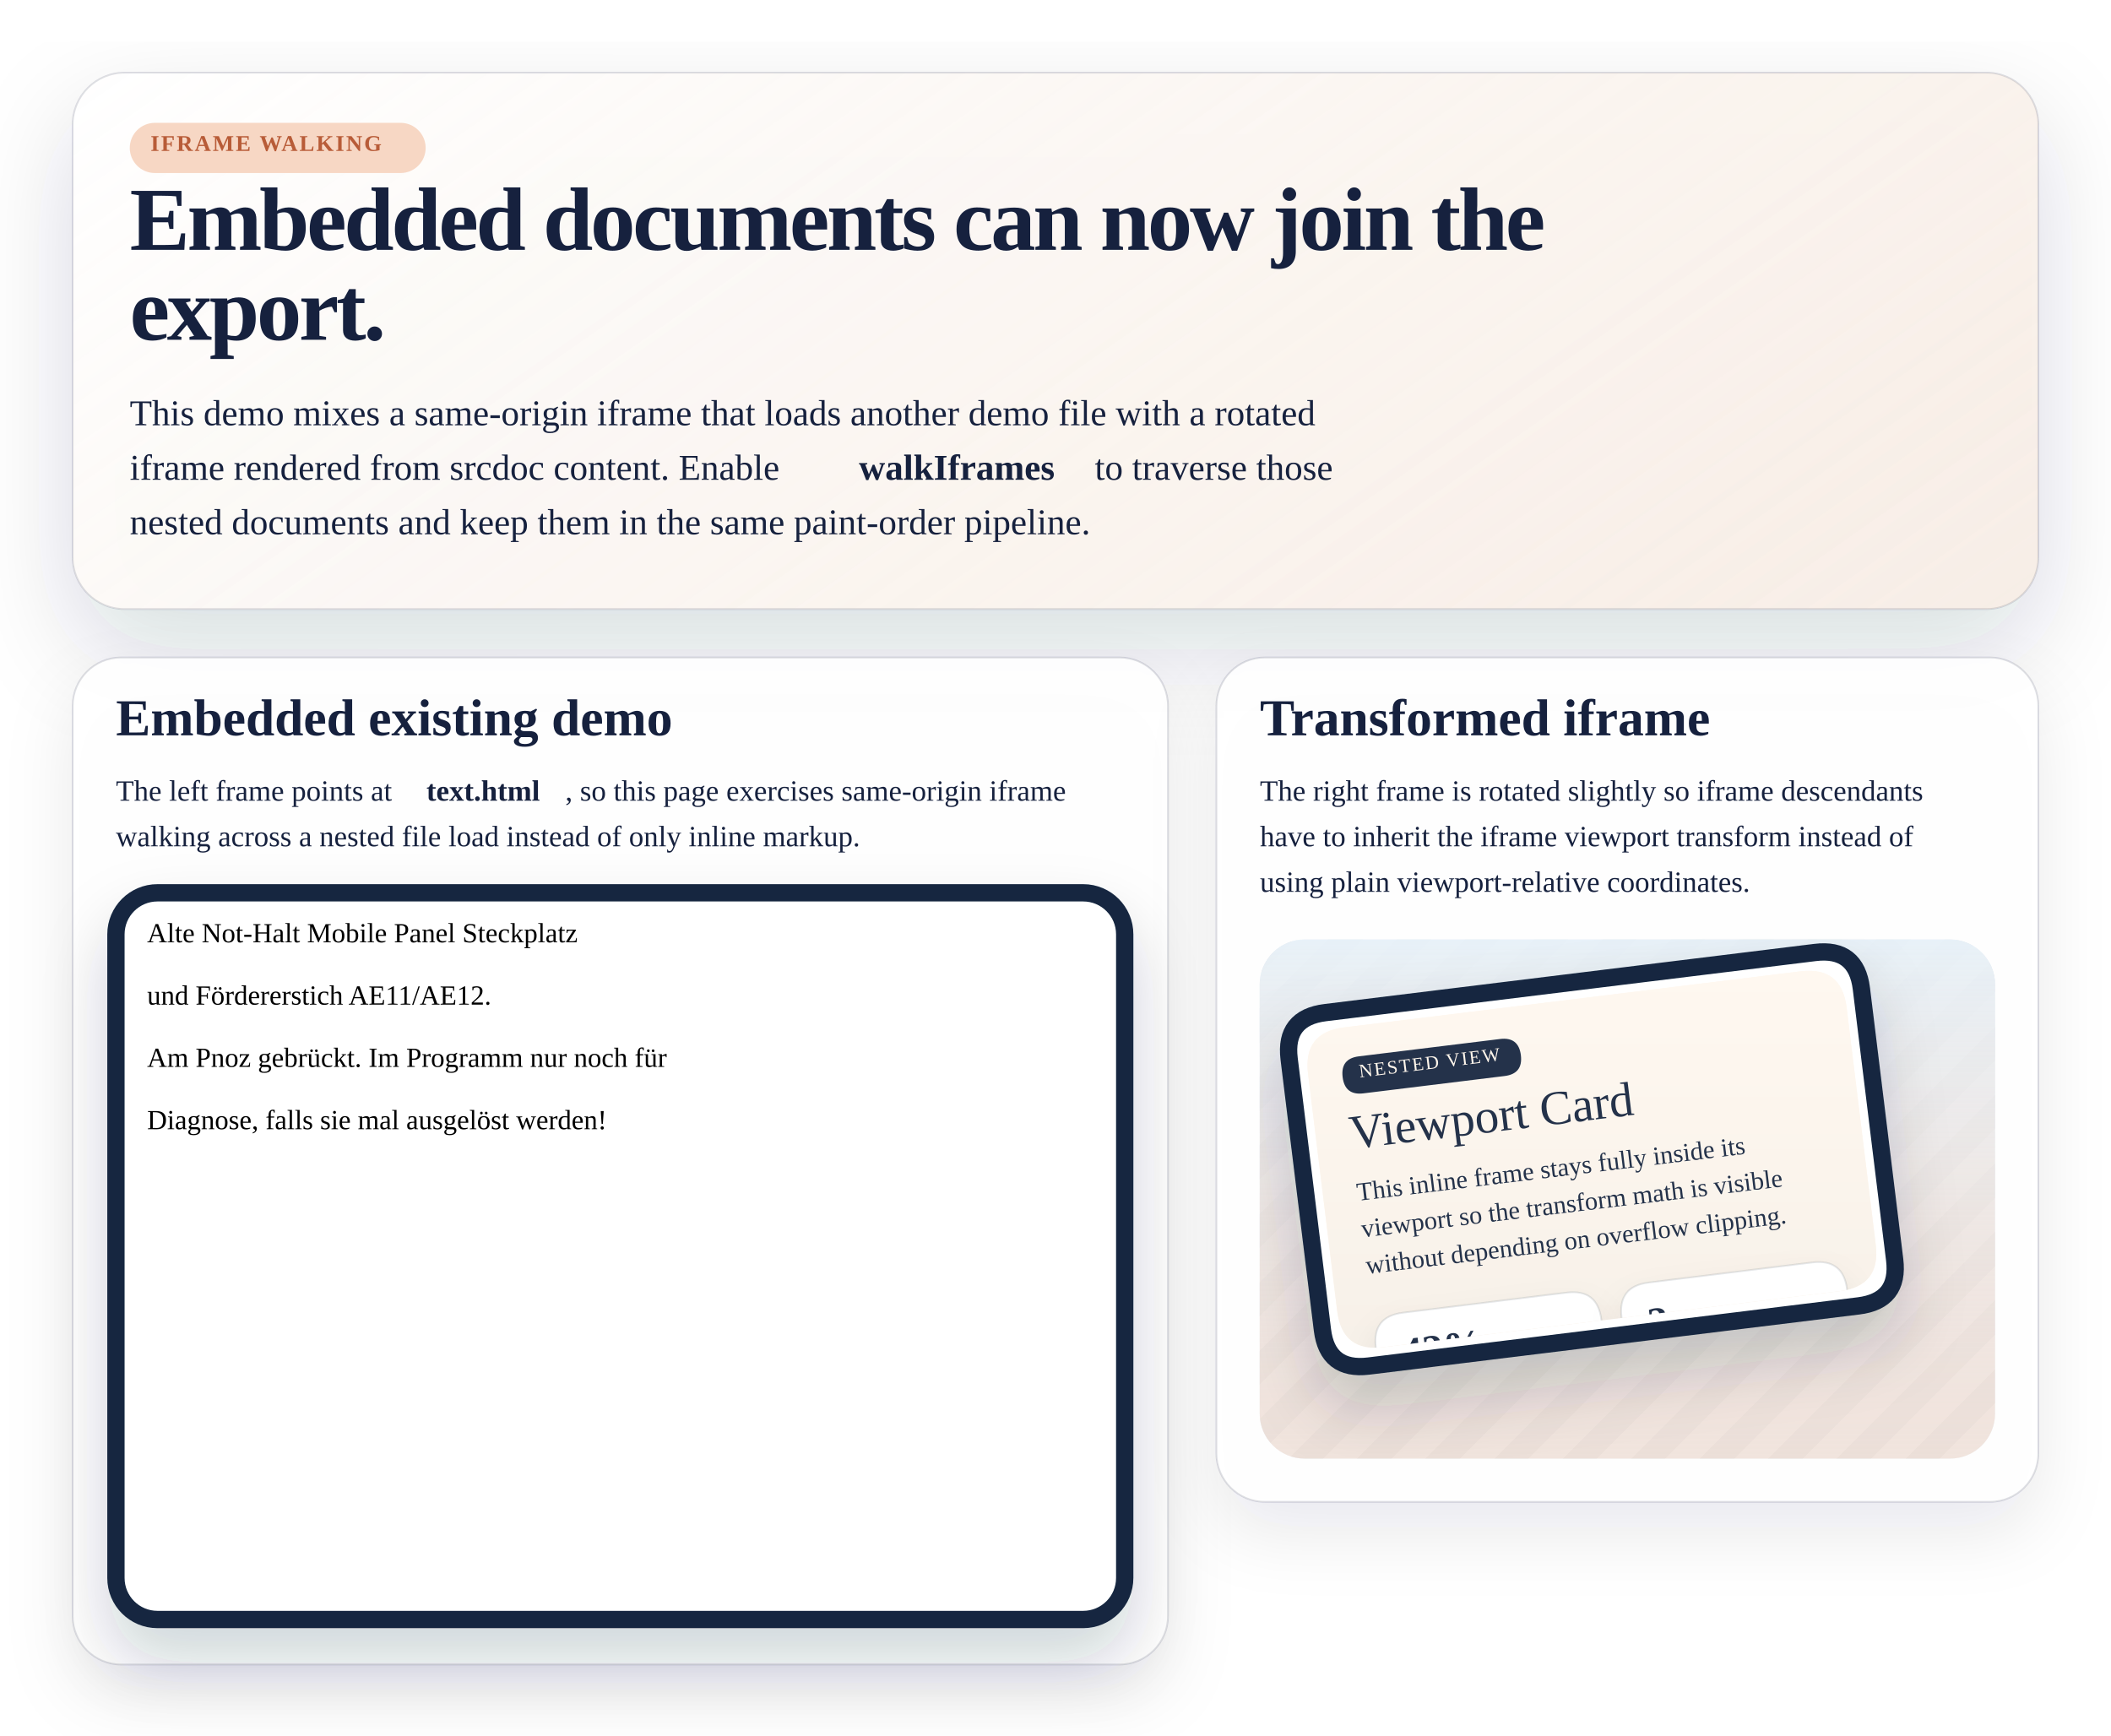
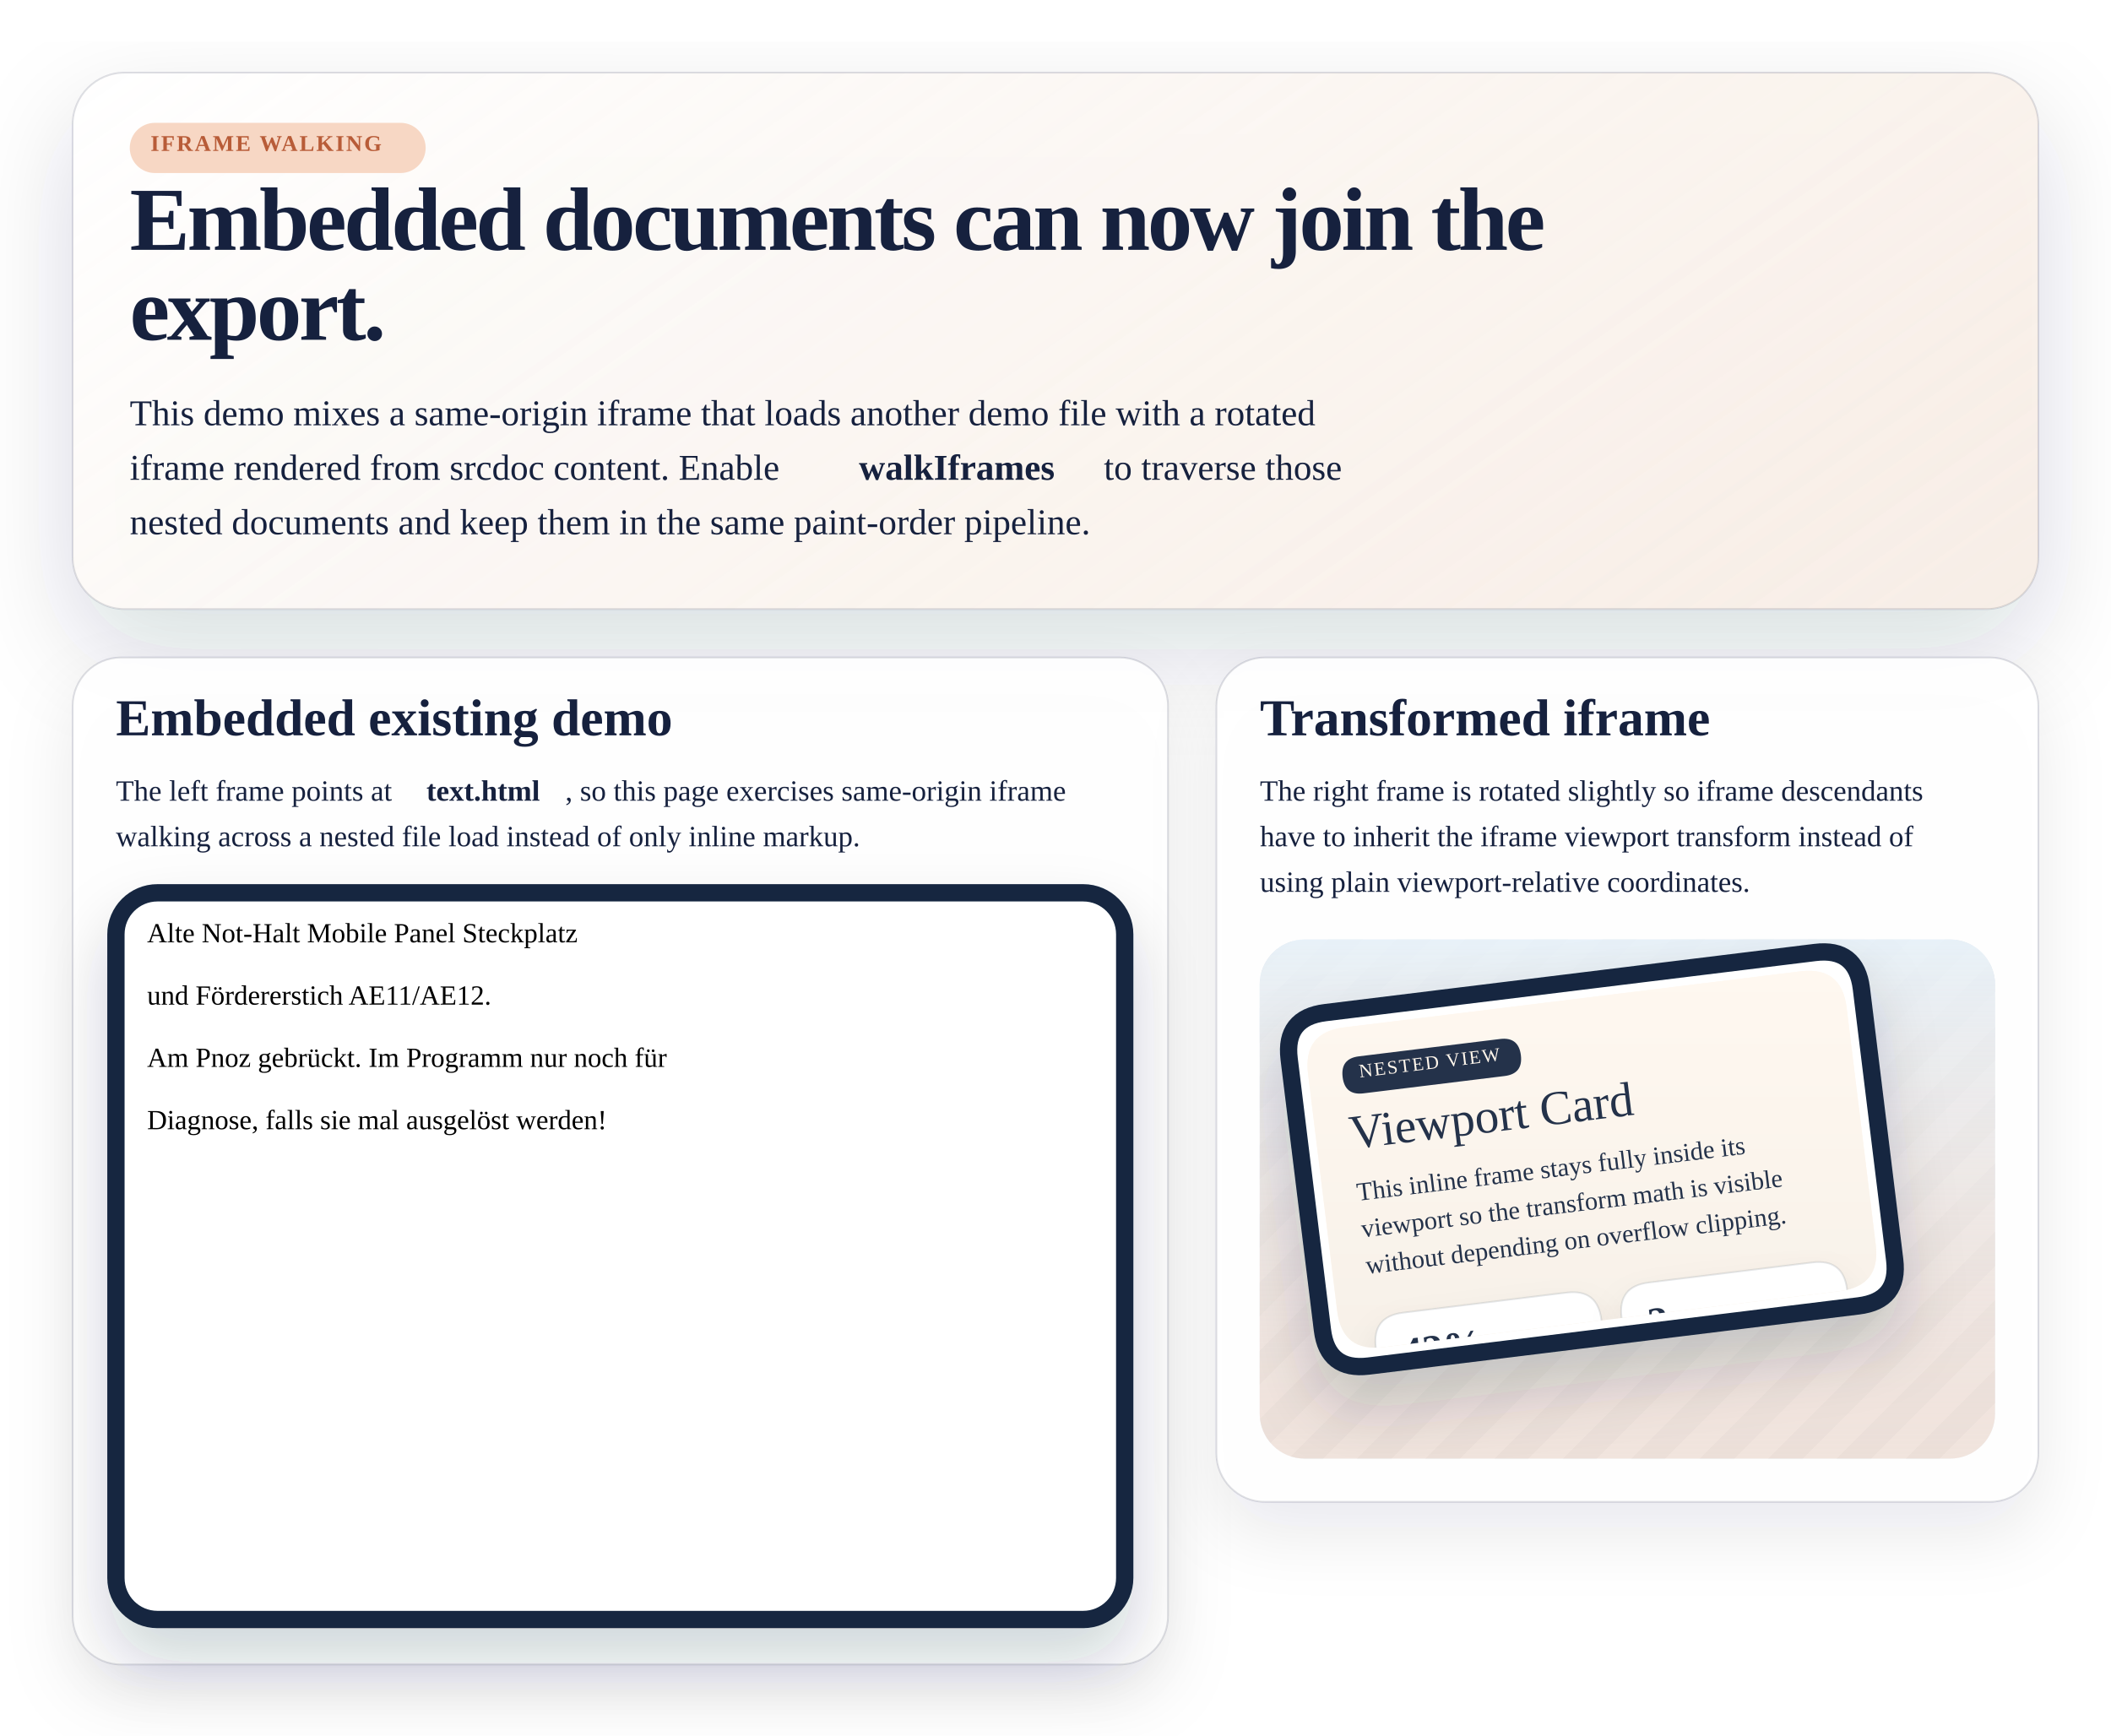
<svg xmlns="http://www.w3.org/2000/svg" width="1220" height="1003" viewBox="0 0 1220 1003">
  <defs>
    <filter id="ds1" x="-50%" y="-50%" width="200%" height="200%">
      <feDropShadow dx="0" dy="24" stdDeviation="30" flood-color="rgba(22, 33, 62, 0.16)" result="s0" />
    </filter>
    <linearGradient id="lg2" x1="350.31" y1="-173.88" x2="869.69" y2="567.88" gradientUnits="userSpaceOnUse">
      <stop offset="0%" stop-color="rgba(255, 255, 255, 0.9)" />
      <stop offset="100%" stop-color="rgba(245, 232, 221, 0.72)" />
    </linearGradient>
    <filter id="ds3" x="-50%" y="-50%" width="200%" height="200%">
      <feDropShadow dx="0" dy="18" stdDeviation="20" flood-color="rgba(22, 33, 62, 0.1)" result="s0" />
    </filter>
    <filter id="ds4" x="-50%" y="-50%" width="200%" height="200%">
      <feDropShadow dx="0" dy="20" stdDeviation="18" flood-color="rgba(18, 38, 63, 0.18)" result="s0" />
    </filter>
    <clipPath id="clip5" clipPathUnits="userSpaceOnUse">
      <path d="M77,550 Q77,526 101,526 L616,526 Q640,526 640,550 L640,902 Q640,926 616,926 L101,926 Q77,926 77,902 Z" />
    </clipPath>
    <clipPath id="clip6" clipPathUnits="userSpaceOnUse">
      <rect x="77" y="526" width="563" height="400" rx="24" ry="24" />
    </clipPath>
    <filter id="ds7" x="-50%" y="-50%" width="200%" height="200%">
      <feDropShadow dx="0" dy="18" stdDeviation="20" flood-color="rgba(22, 33, 62, 0.1)" result="s0" />
    </filter>
    <linearGradient id="lg8" x1="940.5" y1="543" x2="940.5" y2="843" gradientUnits="userSpaceOnUse">
      <stop offset="0%" stop-color="rgba(232, 241, 248, 0.92)" />
      <stop offset="100%" stop-color="rgba(247, 215, 196, 0.52)" />
    </linearGradient>
    <linearGradient id="lg9" x1="759.25" y1="511.75" x2="779.05" y2="531.55" gradientUnits="userSpaceOnUse" spreadMethod="repeat">
      <stop offset="0%" stop-color="rgba(22, 33, 62, 0.05)" />
      <stop offset="50%" stop-color="rgba(22, 33, 62, 0.05)" />
      <stop offset="50%" stop-color="rgba(0, 0, 0, 0)" />
      <stop offset="100%" stop-color="rgba(0, 0, 0, 0)" />
    </linearGradient>
    <filter id="ds10" x="-50%" y="-50%" width="200%" height="200%">
      <feDropShadow dx="0" dy="20" stdDeviation="18" flood-color="rgba(18, 38, 63, 0.18)" result="s0" />
    </filter>
    <clipPath id="clip11" clipPathUnits="userSpaceOnUse">
      <rect x="728.14" y="542.53" width="424.86" height="300" rx="26" ry="26" />
    </clipPath>
    <linearGradient id="lg12" x1="908.65" y1="558.48" x2="908.65" y2="890.42" gradientUnits="userSpaceOnUse">
      <stop offset="0%" stop-color="rgb(255, 248, 240)" />
      <stop offset="100%" stop-color="rgb(243, 237, 229)" />
    </linearGradient>
    <clipPath id="clip13" clipPathUnits="userSpaceOnUse">
      <path d="M755.95,620.52 Q753.02,596.7 776.84,593.78 L1040.46,561.41 Q1064.29,558.48 1067.21,582.31 L1084.05,719.48 Q1086.98,743.3 1063.16,746.22 L799.54,778.59 Q775.71,781.52 772.79,757.69 Z" />
    </clipPath>
    <clipPath id="clip14" clipPathUnits="userSpaceOnUse">
      <rect x="742.24" y="547.09" width="355.8" height="244.87" rx="24" ry="24" />
    </clipPath>
    <filter id="ds15" x="-50%" y="-50%" width="200%" height="200%">
      <feDropShadow dx="0" dy="10" stdDeviation="10" flood-color="rgba(36, 50, 74, 0.08)" result="s0" />
    </filter>
    <filter id="ds16" x="-50%" y="-50%" width="200%" height="200%">
      <feDropShadow dx="0" dy="10" stdDeviation="10" flood-color="rgba(36, 50, 74, 0.08)" result="s0" />
    </filter>
  </defs>
  <g filter="url(#ds1)">
    <g>
      <rect x="42" y="42" width="1136" height="310" rx="30" ry="30" fill="rgba(255, 255, 255, 0.9)" />
      <rect x="42" y="42" width="1136" height="310" rx="30" ry="30" fill="url(#lg2)" />
      <rect x="42" y="42" width="1136" height="310" rx="30" ry="30" fill="none" stroke="rgba(22, 33, 62, 0.14)" stroke-width="1" />
    </g>
  </g>
  <rect x="75" y="71" width="171" height="29" rx="14.5" ry="14.5" fill="rgb(247, 215, 196)" />
  <text x="87" y="79" fill="rgb(184, 92, 56)" dominant-baseline="text-before-edge" font-weight="700" font-size="13px" font-family="Georgia, &quot;Times New Roman&quot;, serif" letter-spacing="1.04px">IFRAME WALKING</text>
  <text x="75" y="111.5" fill="rgb(22, 33, 62)" dominant-baseline="text-before-edge" font-weight="700" font-size="52px" font-family="Georgia, &quot;Times New Roman&quot;, serif" letter-spacing="-1.56px">Embedded documents can now join the</text>
  <text x="75" y="163.5" fill="rgb(22, 33, 62)" dominant-baseline="text-before-edge" font-weight="700" font-size="52px" font-family="Georgia, &quot;Times New Roman&quot;, serif" letter-spacing="-1.56px">export.</text>
  <text x="75" y="232.5" fill="rgb(22, 33, 62)" dominant-baseline="text-before-edge" font-size="21px" font-family="Georgia, &quot;Times New Roman&quot;, serif">This demo mixes a same-origin iframe that loads another demo file with a rotated</text>
-   <text x="75" y="264" fill="rgb(22, 33, 62)" dominant-baseline="text-before-edge" font-size="21px" font-family="Georgia, &quot;Times New Roman&quot;, serif">iframe rendered from srcdoc content. Enable</text>
-   <text x="632.69" y="264" fill="rgb(22, 33, 62)" dominant-baseline="text-before-edge" font-size="21px" font-family="Georgia, &quot;Times New Roman&quot;, serif">to traverse those</text>
+   <text x="75" y="264" fill="rgb(22, 33, 62)" dominant-baseline="text-before-edge" font-size="21px" font-family="Georgia, &quot;Times New Roman&quot;, serif" xml:space="preserve">iframe rendered from srcdoc content. Enable </text>
+   <text x="496.39" y="264" fill="rgb(22, 33, 62)" dominant-baseline="text-before-edge" font-weight="700" font-size="21px" font-family="Georgia, &quot;Times New Roman&quot;, serif">walkIframes</text>
+   <text x="632.69" y="264" fill="rgb(22, 33, 62)" dominant-baseline="text-before-edge" font-size="21px" font-family="Georgia, &quot;Times New Roman&quot;, serif" xml:space="preserve"> to traverse those</text>
  <text x="75" y="295.5" fill="rgb(22, 33, 62)" dominant-baseline="text-before-edge" font-size="21px" font-family="Georgia, &quot;Times New Roman&quot;, serif">nested documents and keep them in the same paint-order pipeline.</text>
-   <text x="496.39" y="264" fill="rgb(22, 33, 62)" dominant-baseline="text-before-edge" font-weight="700" font-size="21px" font-family="Georgia, &quot;Times New Roman&quot;, serif">walkIframes</text>
  <g filter="url(#ds3)">
    <g>
      <rect x="42" y="380" width="633" height="582" rx="28" ry="28" fill="rgba(255, 255, 255, 0.88)" />
      <rect x="42" y="380" width="633" height="582" rx="28" ry="28" fill="none" stroke="rgba(22, 33, 62, 0.14)" stroke-width="1" />
    </g>
  </g>
  <text x="67" y="406" fill="rgb(22, 33, 62)" dominant-baseline="text-before-edge" font-weight="700" font-size="30px" font-family="Georgia, &quot;Times New Roman&quot;, serif">Embedded existing demo</text>
-   <text x="67" y="452" fill="rgb(22, 33, 62)" dominant-baseline="text-before-edge" font-size="17px" font-family="Georgia, &quot;Times New Roman&quot;, serif">The left frame points at</text>
+   <text x="67" y="452" fill="rgb(22, 33, 62)" dominant-baseline="text-before-edge" font-size="17px" font-family="Georgia, &quot;Times New Roman&quot;, serif" xml:space="preserve">The left frame points at </text>
+   <text x="246.42" y="452" fill="rgb(22, 33, 62)" dominant-baseline="text-before-edge" font-weight="700" font-size="17px" font-family="Georgia, &quot;Times New Roman&quot;, serif">text.html</text>
  <text x="326.67" y="452" fill="rgb(22, 33, 62)" dominant-baseline="text-before-edge" font-size="17px" font-family="Georgia, &quot;Times New Roman&quot;, serif">, so this page exercises same-origin iframe</text>
  <text x="67" y="478.34" fill="rgb(22, 33, 62)" dominant-baseline="text-before-edge" font-size="17px" font-family="Georgia, &quot;Times New Roman&quot;, serif">walking across a nested file load instead of only inline markup.</text>
-   <text x="246.42" y="452" fill="rgb(22, 33, 62)" dominant-baseline="text-before-edge" font-weight="700" font-size="17px" font-family="Georgia, &quot;Times New Roman&quot;, serif">text.html</text>
  <g filter="url(#ds4)">
    <g>
      <rect x="67" y="516" width="583" height="420" rx="24" ry="24" fill="rgb(255, 255, 255)" />
      <rect x="67" y="516" width="583" height="420" rx="24" ry="24" fill="none" stroke="rgb(18, 38, 63)" stroke-width="10" />
    </g>
  </g>
  <g clip-path="url(#clip6)">
    <g clip-path="url(#clip5)">
      <text x="85" y="534.5" fill="rgb(0, 0, 0)" dominant-baseline="text-before-edge" font-size="16px" font-family="&quot;Times New Roman&quot;">Alte Not-Halt Mobile Panel Steckplatz</text>
    </g>
  </g>
  <g clip-path="url(#clip6)">
    <g clip-path="url(#clip5)">
      <text x="85" y="570.5" fill="rgb(0, 0, 0)" dominant-baseline="text-before-edge" font-size="16px" font-family="&quot;Times New Roman&quot;">und Fördererstich AE11/AE12.</text>
    </g>
  </g>
  <g clip-path="url(#clip6)">
    <g clip-path="url(#clip5)">
      <text x="85" y="606.5" fill="rgb(0, 0, 0)" dominant-baseline="text-before-edge" font-size="16px" font-family="&quot;Times New Roman&quot;">Am Pnoz gebrückt. Im Programm nur noch für</text>
    </g>
  </g>
  <g clip-path="url(#clip6)">
    <g clip-path="url(#clip5)">
      <text x="85" y="642.5" fill="rgb(0, 0, 0)" dominant-baseline="text-before-edge" font-size="16px" font-family="&quot;Times New Roman&quot;">Diagnose, falls sie mal ausgelöst werden!</text>
    </g>
  </g>
  <g filter="url(#ds7)">
    <g>
      <rect x="703" y="380" width="475" height="488" rx="28" ry="28" fill="rgba(255, 255, 255, 0.88)" />
      <rect x="703" y="380" width="475" height="488" rx="28" ry="28" fill="none" stroke="rgba(22, 33, 62, 0.14)" stroke-width="1" />
    </g>
  </g>
  <text x="728.14" y="406" fill="rgb(22, 33, 62)" dominant-baseline="text-before-edge" font-weight="700" font-size="30px" font-family="Georgia, &quot;Times New Roman&quot;, serif">Transformed iframe</text>
  <text x="728.14" y="452" fill="rgb(22, 33, 62)" dominant-baseline="text-before-edge" font-size="17px" font-family="Georgia, &quot;Times New Roman&quot;, serif">The right frame is rotated slightly so iframe descendants</text>
  <text x="728.14" y="478.34" fill="rgb(22, 33, 62)" dominant-baseline="text-before-edge" font-size="17px" font-family="Georgia, &quot;Times New Roman&quot;, serif">have to inherit the iframe viewport transform instead of</text>
  <text x="728.14" y="504.69" fill="rgb(22, 33, 62)" dominant-baseline="text-before-edge" font-size="17px" font-family="Georgia, &quot;Times New Roman&quot;, serif">using plain viewport-relative coordinates.</text>
  <g>
    <rect x="728" y="543" width="425" height="300" rx="26" ry="26" fill="rgba(232, 241, 248, 0.92)" />
    <rect x="728" y="543" width="425" height="300" rx="26" ry="26" fill="url(#lg9)" />
    <rect x="728" y="543" width="425" height="300" rx="26" ry="26" fill="url(#lg8)" />
  </g>
  <g clip-path="url(#clip11)">
    <g filter="url(#ds10)">
      <g>
        <path d="M745.03,611.99 Q742.1,588.17 765.92,585.25 L1049,550.49 Q1072.82,547.56 1075.74,571.38 L1094.97,728.01 Q1097.9,751.83 1074.08,754.75 L791,789.51 Q767.18,792.44 764.26,768.62 Z" fill="rgb(255, 255, 255)" />
        <path d="M745.03,611.99 Q742.1,588.17 765.92,585.25 L1049,550.49 Q1072.82,547.56 1075.74,571.38 L1094.97,728.01 Q1097.9,751.83 1074.08,754.75 L791,789.51 Q767.18,792.44 764.26,768.62 Z" fill="none" stroke="rgb(18, 38, 63)" stroke-width="10" />
      </g>
    </g>
  </g>
  <g clip-path="url(#clip14)">
    <g clip-path="url(#clip13)">
      <g>
        <path d="M753.02,596.7 L1064.29,558.48 L1105.04,890.42 L793.78,928.64 Z" fill="rgb(255, 248, 240)" />
        <path d="M753.02,596.7 L1064.29,558.48 L1105.04,890.42 L793.78,928.64 Z" fill="url(#lg12)" />
      </g>
    </g>
  </g>
  <g clip-path="url(#clip14)">
    <g clip-path="url(#clip13)">
      <path d="M775.94,622.52 Q774.63,611.82 785.33,610.51 L866.94,600.49 Q877.64,599.17 878.95,609.87 L878.95,609.87 Q880.27,620.57 869.57,621.89 L787.95,631.91 Q777.25,633.22 775.94,622.52 Z" fill="rgb(36, 50, 74)" />
    </g>
  </g>
  <g clip-path="url(#clip14)">
    <g clip-path="url(#clip13)">
      <text x="0" y="0.38" fill="rgb(255, 246, 235)" dominant-baseline="text-before-edge" font-size="11px" font-family="Georgia, &quot;Times New Roman&quot;, serif" letter-spacing="0.88px" transform="matrix(0.99,-0.12,0.12,0.99,784.95,615.49)">NESTED VIEW</text>
    </g>
  </g>
  <g clip-path="url(#clip14)">
    <g clip-path="url(#clip13)">
      <text x="0" y="1.68" fill="rgb(36, 50, 74)" dominant-baseline="text-before-edge" font-size="28px" font-family="Georgia, &quot;Times New Roman&quot;, serif" transform="matrix(0.99,-0.12,0.12,0.99,778.69,644.89)">Viewport Card</text>
    </g>
  </g>
  <g clip-path="url(#clip14)">
    <g clip-path="url(#clip13)">
      <text x="0" y="0.83" fill="rgb(36, 50, 74)" dominant-baseline="text-before-edge" font-size="15px" font-family="Georgia, &quot;Times New Roman&quot;, serif" transform="matrix(0.99,-0.12,0.12,0.99,783.46,683.8)">This inline frame stays fully inside its</text>
    </g>
  </g>
  <g clip-path="url(#clip14)">
    <g clip-path="url(#clip13)">
      <text x="0" y="0.83" fill="rgb(36, 50, 74)" dominant-baseline="text-before-edge" font-size="15px" font-family="Georgia, &quot;Times New Roman&quot;, serif" transform="matrix(0.99,-0.12,0.12,0.99,786.06,704.96)">viewport so the transform math is visible</text>
    </g>
  </g>
  <g clip-path="url(#clip14)">
    <g clip-path="url(#clip13)">
      <text x="0" y="0.83" fill="rgb(36, 50, 74)" dominant-baseline="text-before-edge" font-size="15px" font-family="Georgia, &quot;Times New Roman&quot;, serif" transform="matrix(0.99,-0.12,0.12,0.99,788.66,726.11)">without depending on overflow clipping.</text>
    </g>
  </g>
  <g clip-path="url(#clip14)">
    <g clip-path="url(#clip13)">
      <g filter="url(#ds15)">
        <g>
          <path d="M795.12,778.75 Q792.93,760.89 810.8,758.69 L905.4,747.08 Q923.27,744.88 925.46,762.75 L930.87,806.78 Q933.06,824.65 915.2,826.84 L820.59,838.46 Q802.72,840.65 800.53,822.78 Z" fill="rgb(255, 255, 255)" />
          <path d="M795.12,778.75 Q792.93,760.89 810.8,758.69 L905.4,747.08 Q923.27,744.88 925.46,762.75 L930.87,806.78 Q933.06,824.65 915.2,826.84 L820.59,838.46 Q802.72,840.65 800.53,822.78 Z" fill="none" stroke="rgba(36, 50, 74, 0.12)" stroke-width="1" />
        </g>
      </g>
    </g>
  </g>
  <g clip-path="url(#clip14)">
    <g clip-path="url(#clip13)">
      <text x="0" y="1.23" fill="rgb(36, 50, 74)" dominant-baseline="text-before-edge" font-weight="700" font-size="24px" font-family="Georgia, &quot;Times New Roman&quot;, serif" transform="matrix(0.99,-0.12,0.12,0.99,809.31,773.69)">42%</text>
    </g>
  </g>
  <g clip-path="url(#clip14)">
    <g clip-path="url(#clip13)">
      <g filter="url(#ds16)">
        <g>
          <path d="M937.14,761.32 Q934.94,743.45 952.81,741.26 L1047.42,729.64 Q1065.28,727.45 1067.48,745.31 L1072.88,789.34 Q1075.08,807.21 1057.21,809.4 L962.6,821.02 Q944.74,823.21 942.54,805.35 Z" fill="rgb(255, 255, 255)" />
          <path d="M937.14,761.32 Q934.94,743.45 952.81,741.26 L1047.42,729.64 Q1065.28,727.45 1067.48,745.31 L1072.88,789.34 Q1075.08,807.21 1057.21,809.4 L962.6,821.02 Q944.74,823.21 942.54,805.35 Z" fill="none" stroke="rgba(36, 50, 74, 0.12)" stroke-width="1" />
        </g>
      </g>
    </g>
  </g>
  <g clip-path="url(#clip14)">
    <g clip-path="url(#clip13)">
      <text x="0" y="1.23" fill="rgb(36, 50, 74)" dominant-baseline="text-before-edge" font-weight="700" font-size="24px" font-family="Georgia, &quot;Times New Roman&quot;, serif" transform="matrix(0.99,-0.12,0.12,0.99,951.32,756.25)">2x</text>
    </g>
  </g>
</svg>
